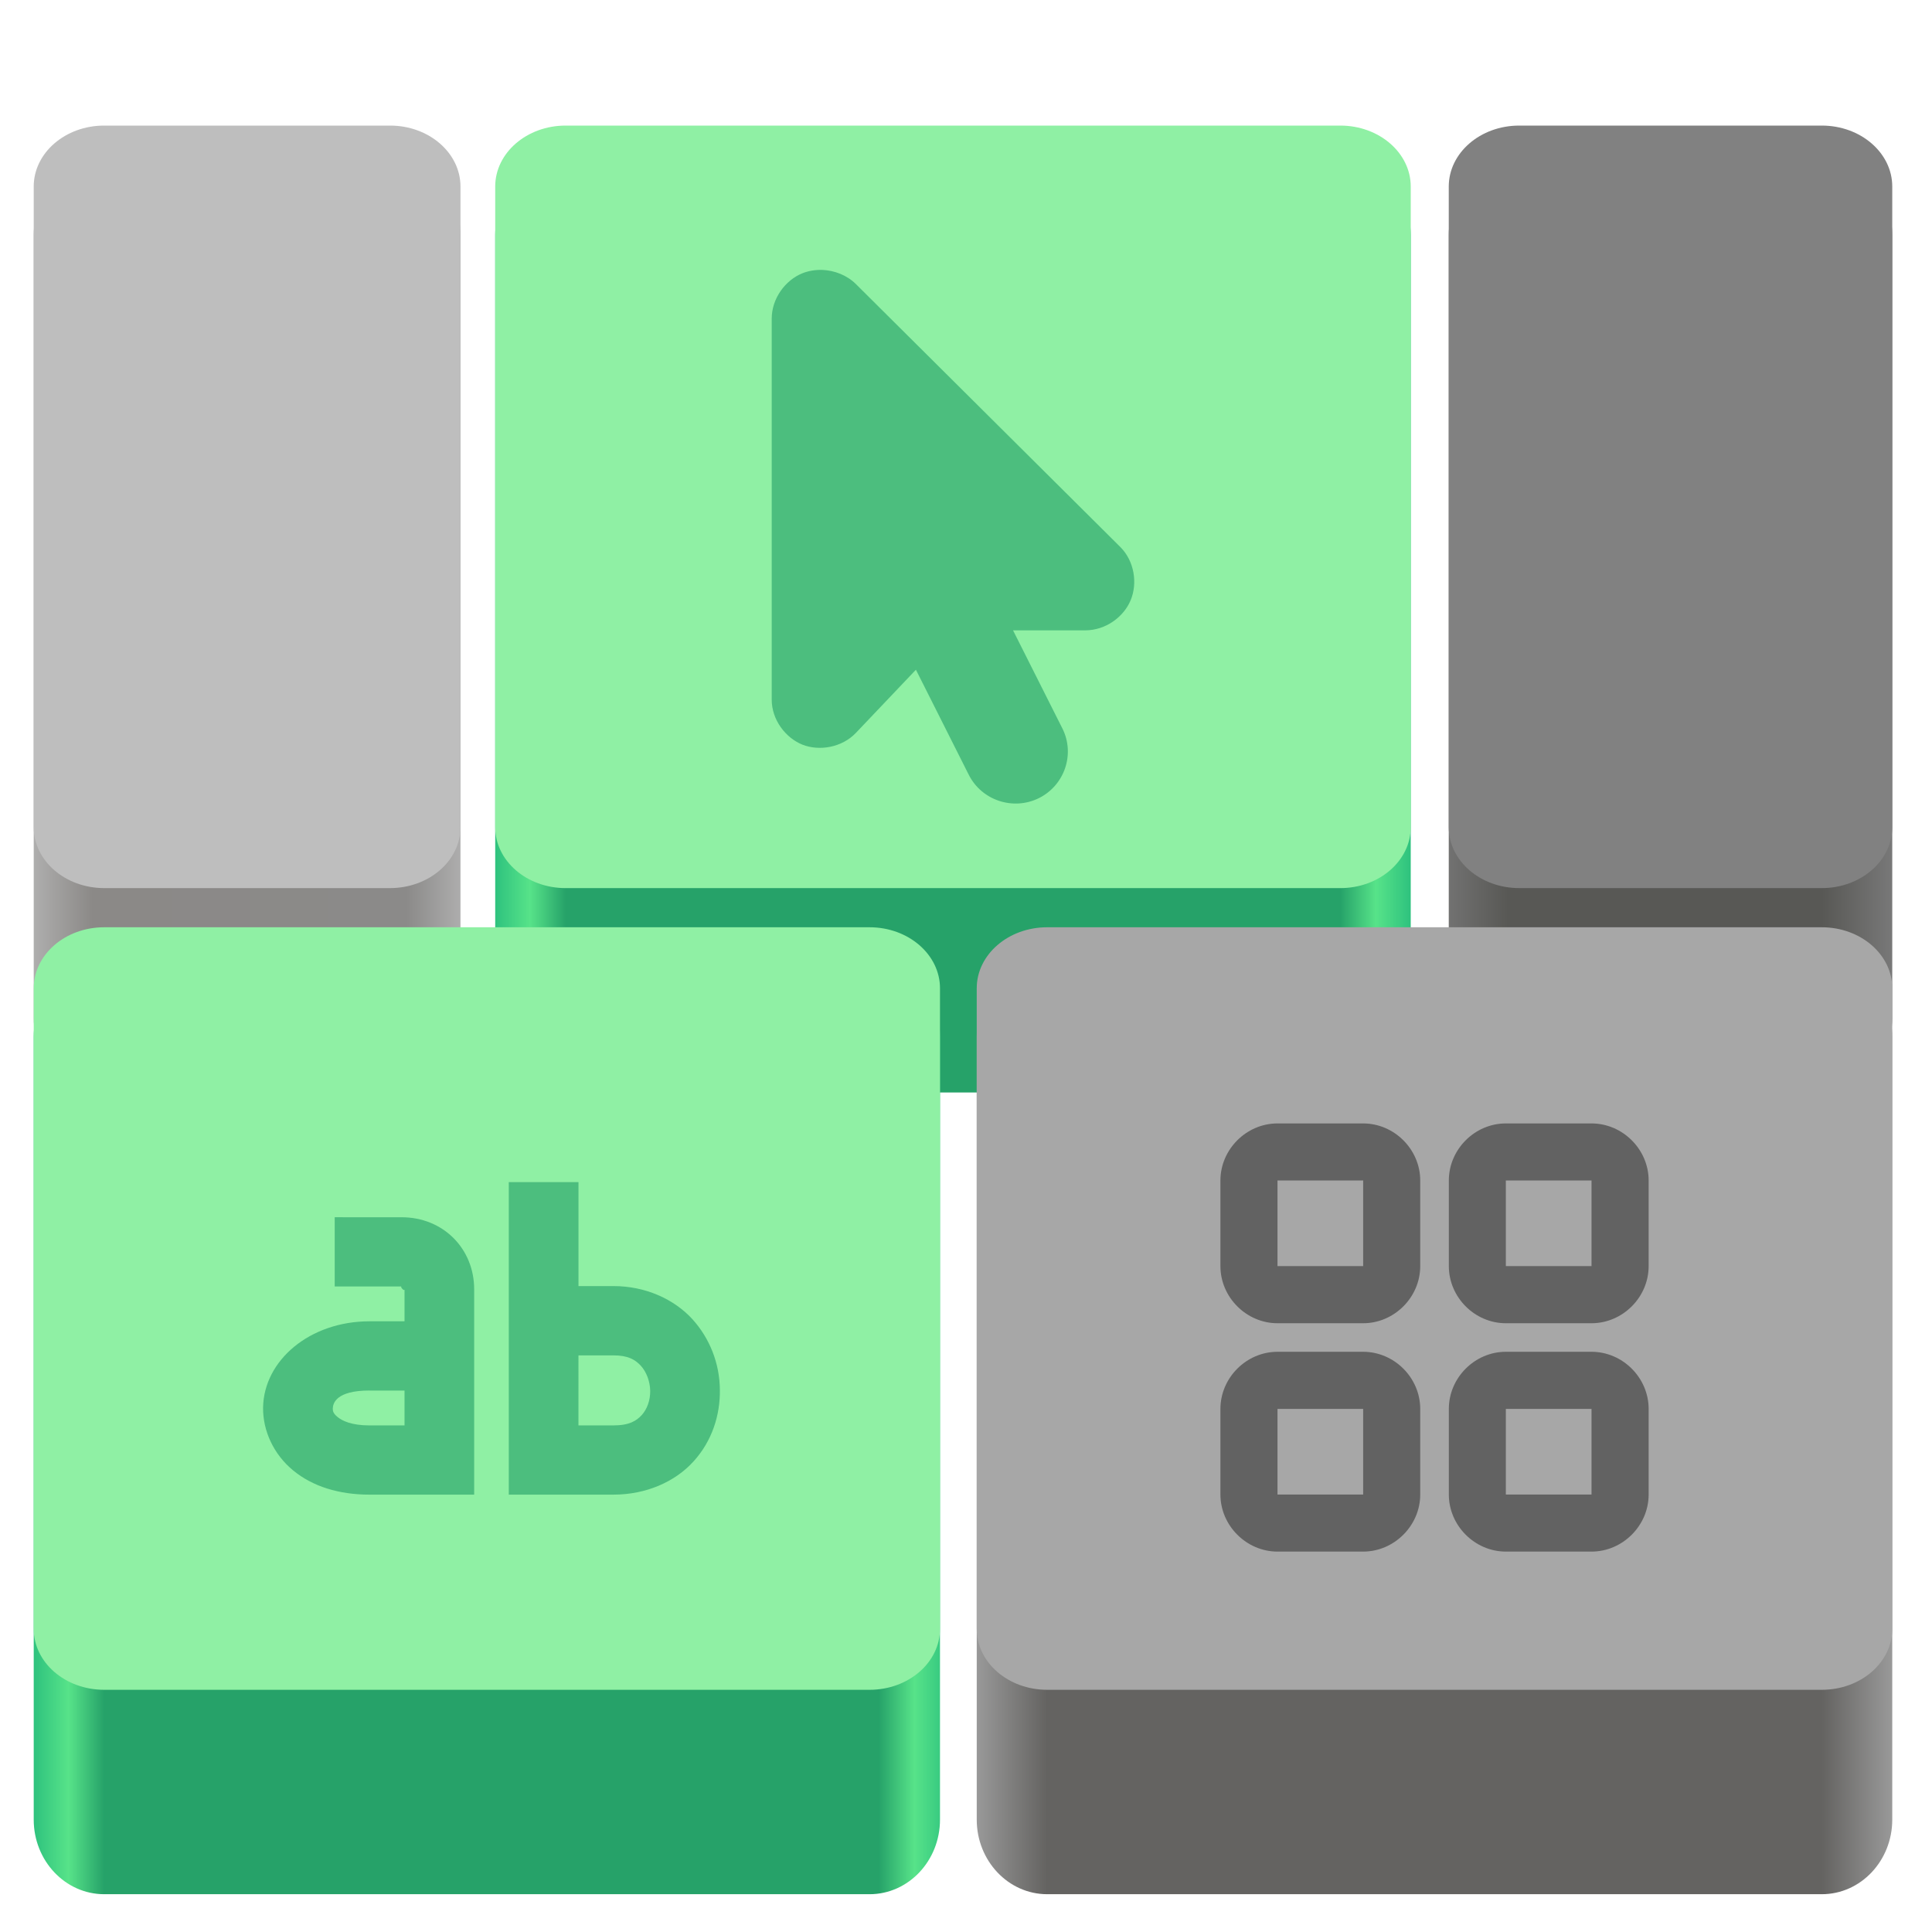
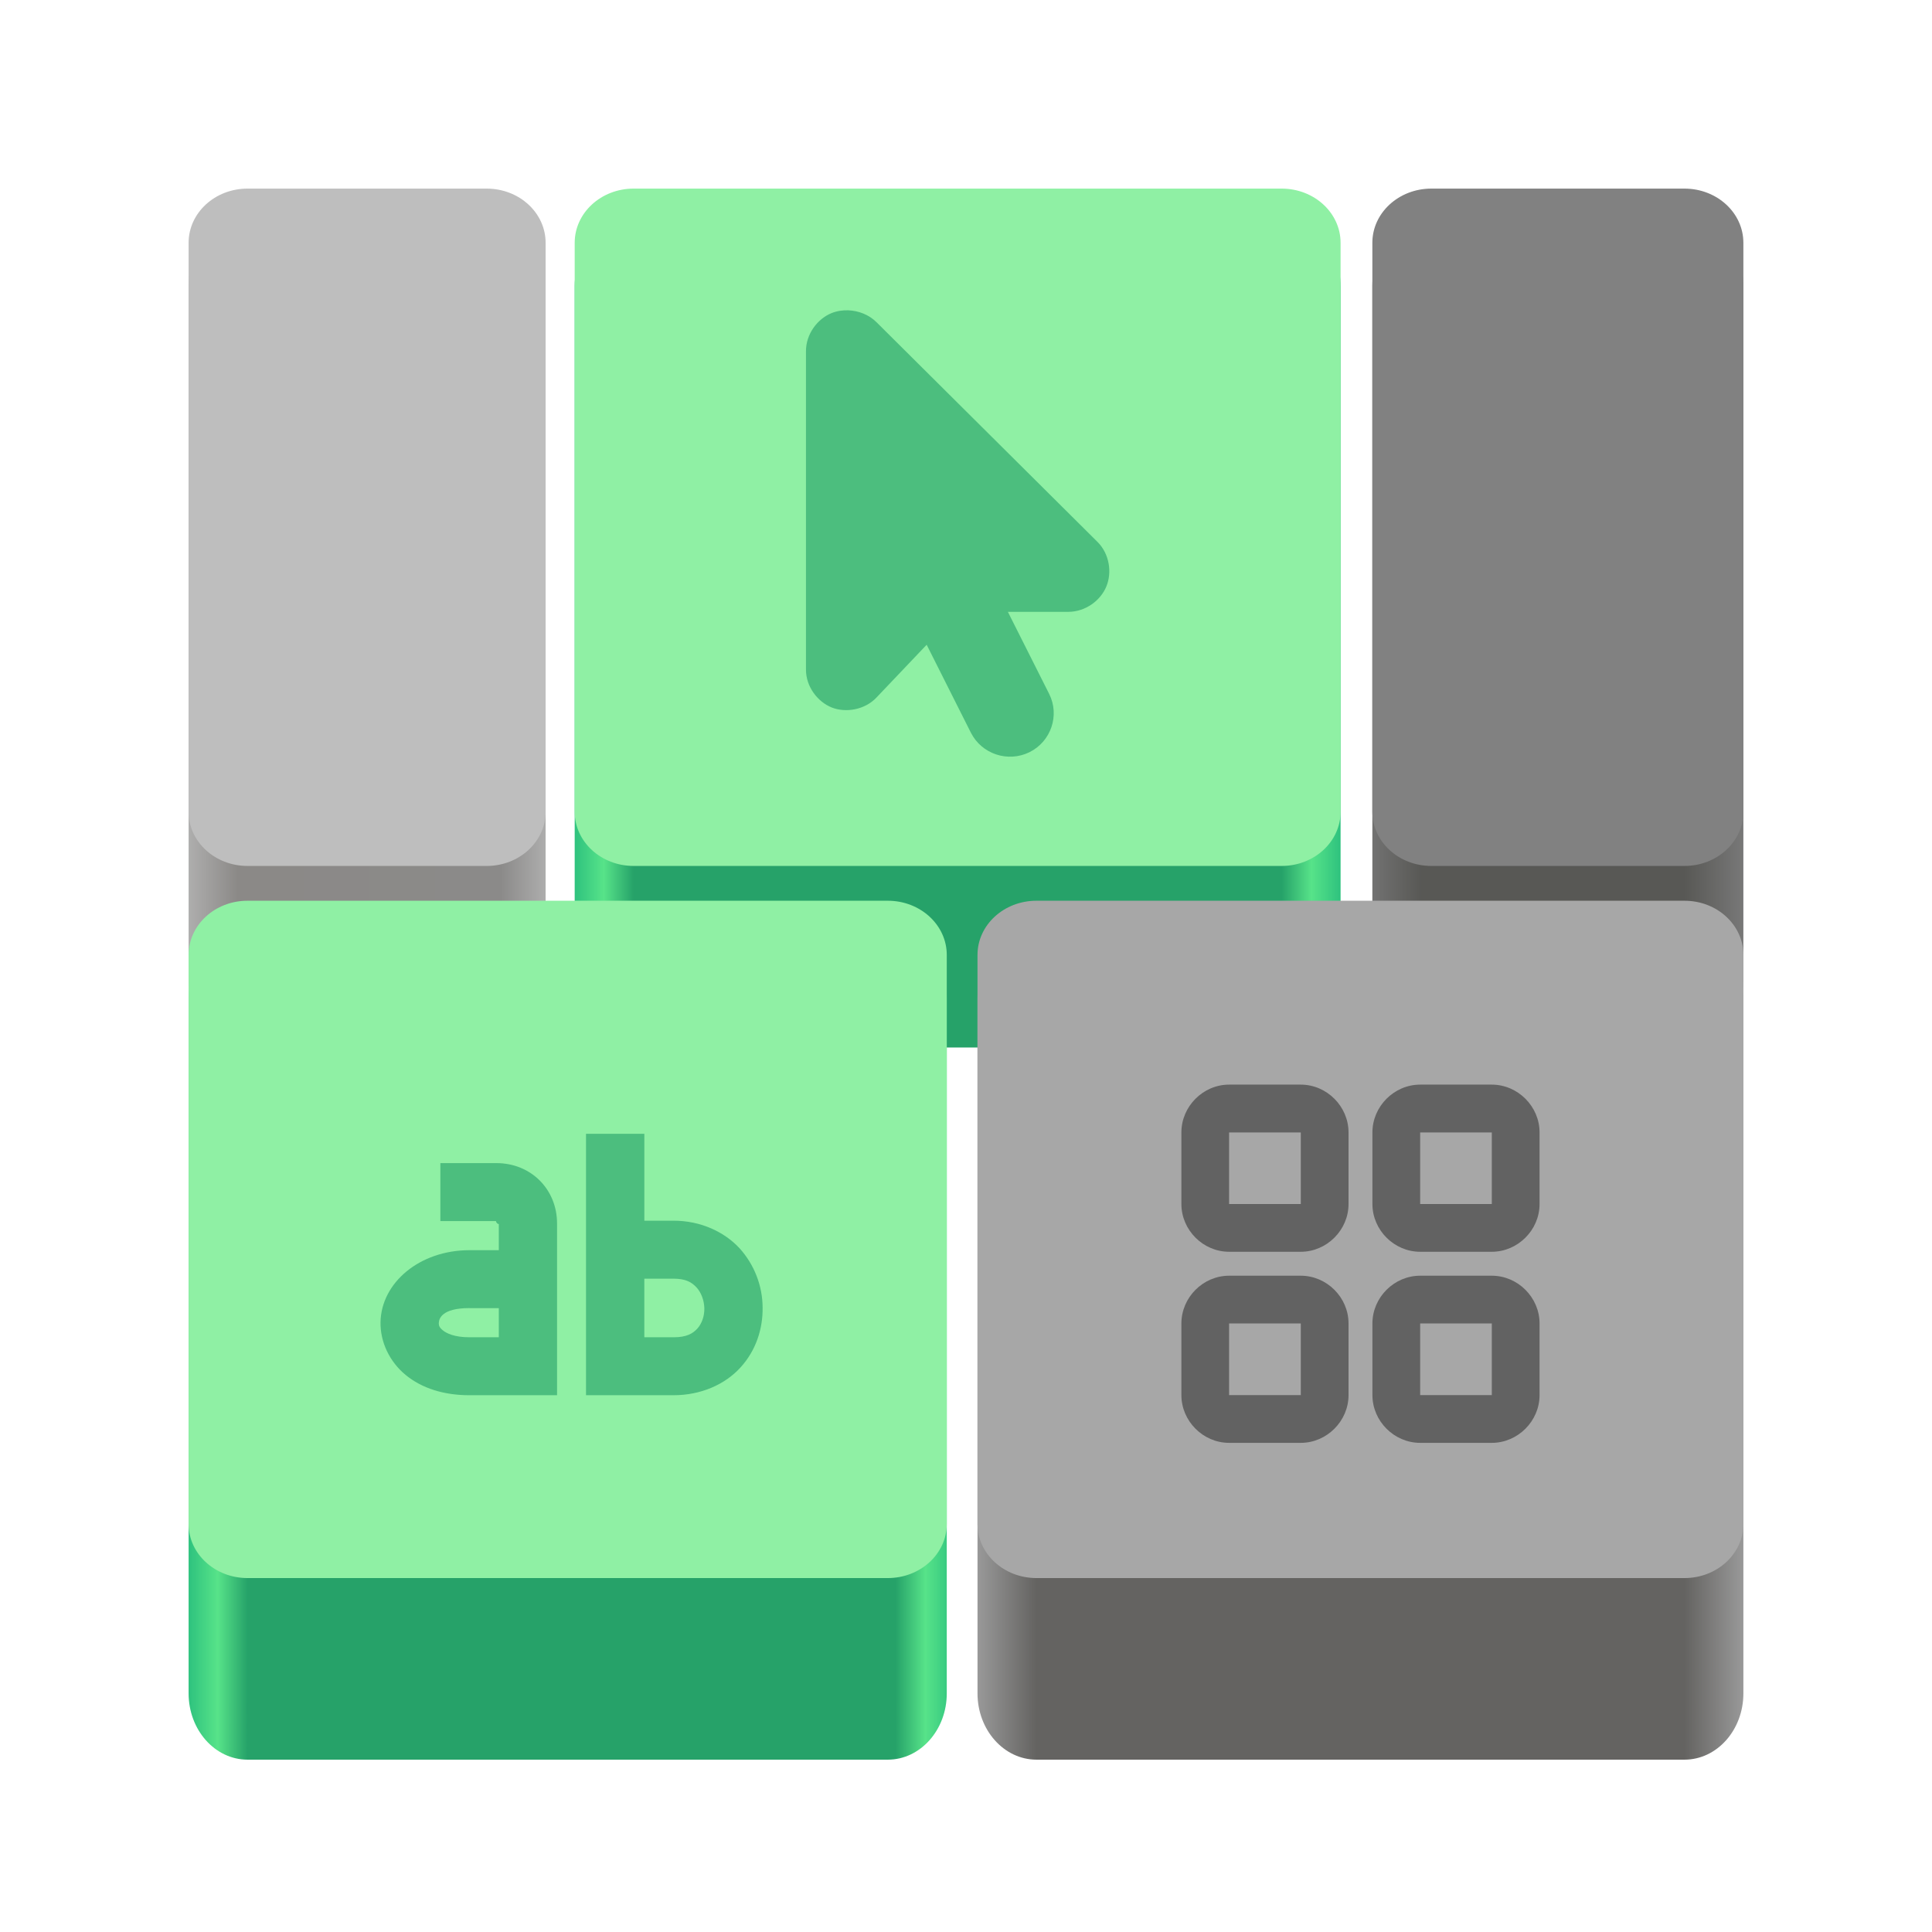
<svg xmlns="http://www.w3.org/2000/svg" xmlns:xlink="http://www.w3.org/1999/xlink" height="128px" viewBox="0 0 128 128" width="128px">
  <linearGradient id="a" gradientUnits="userSpaceOnUse">
    <stop offset="0" stop-color="#2ec27e" />
    <stop offset="0.038" stop-color="#57e389" />
    <stop offset="0.077" stop-color="#26a269" />
    <stop offset="0.923" stop-color="#26a269" />
    <stop offset="0.962" stop-color="#57e389" />
    <stop offset="1" stop-color="#2ec27e" />
  </linearGradient>
-   <linearGradient id="b" gradientTransform="matrix(0.135391 0 0 0.20309 20.81558 163.6469)" x1="88.596" x2="536.596" xlink:href="#a" y1="-449.394" y2="-449.394" />
-   <linearGradient id="c" gradientTransform="matrix(0.135391 0 0 0.20309 52.71746 216.7611)" gradientUnits="userSpaceOnUse" x1="88.596" x2="536.596" y1="-449.394" y2="-449.394">
+   <linearGradient id="b" gradientTransform="matrix(0.113263 0 0 0.180402 28.04029 150.4704)" x1="88.596" x2="536.596" xlink:href="#a" y1="-449.394" y2="-449.394" />
+   <linearGradient id="c" gradientTransform="matrix(0.113263 0 0 0.180402 54.72815 197.6509)" gradientUnits="userSpaceOnUse" x1="88.596" x2="536.596" y1="-449.394" y2="-449.394">
    <stop offset="0" stop-color="#999999" />
    <stop offset="0.077" stop-color="#646361" />
    <stop offset="0.923" stop-color="#646361" />
    <stop offset="1" stop-color="#999999" />
  </linearGradient>
-   <linearGradient id="d" gradientTransform="matrix(0.135391 0 0 0.20309 52.71746 163.647)" gradientUnits="userSpaceOnUse" x1="88.596" x2="536.596" y1="-449.394" y2="-449.394">
+   <linearGradient id="d" gradientTransform="matrix(0.113263 0 0 0.180402 54.72816 150.4705)" gradientUnits="userSpaceOnUse" x1="88.596" x2="536.596" y1="-449.394" y2="-449.394">
    <stop offset="0.5" stop-color="#787878" />
    <stop offset="0.58" stop-color="#585855" />
    <stop offset="0.923" stop-color="#585855" />
    <stop offset="1" stop-color="#787878" />
  </linearGradient>
-   <linearGradient id="e" gradientTransform="matrix(0.135391 0 0 0.20309 -41.03194 163.647)" gradientUnits="userSpaceOnUse" x1="88.596" x2="536.596" y1="-449.394" y2="-449.394">
+   <linearGradient id="e" gradientTransform="matrix(0.113263 0 0 0.180402 -23.69894 150.4705)" gradientUnits="userSpaceOnUse" x1="88.596" x2="536.596" y1="-449.394" y2="-449.394">
    <stop offset="0.498" stop-color="#b8b8b8" />
    <stop offset="0.58" stop-color="#8b8987" />
    <stop offset="0.923" stop-color="#8b8a89" />
    <stop offset="1" stop-color="#b8b8b8" />
  </linearGradient>
-   <linearGradient id="f" gradientTransform="matrix(0.135391 0 0 0.20309 -9.760395 216.7611)" x1="88.596" x2="536.596" xlink:href="#a" y1="-449.394" y2="-449.394" />
-   <path d="m 37.477 10.641 h 51.32 c 2.578 0 4.668 2.211 4.668 4.941 v 51.859 c 0 2.727 -2.09 4.938 -4.668 4.938 h -51.32 c -2.578 0 -4.668 -2.211 -4.668 -4.938 v -51.859 c 0 -2.73 2.09 -4.941 4.668 -4.941 z m 0 0" fill="url(#b)" />
-   <path d="m 69.379 63.754 h 51.32 c 2.578 0 4.668 2.211 4.668 4.938 v 51.863 c 0 2.727 -2.09 4.941 -4.668 4.941 h -51.32 c -2.578 0 -4.668 -2.215 -4.668 -4.941 v -51.863 c 0 -2.727 2.09 -4.938 4.668 -4.938 z m 0 0" fill="url(#c)" />
-   <path d="m 100.652 10.641 h 20.047 c 2.578 0 4.668 2.211 4.668 4.938 v 51.863 c 0 2.727 -2.09 4.941 -4.668 4.941 h -20.047 c -2.578 0 -4.668 -2.215 -4.668 -4.941 v -51.863 c 0 -2.727 2.09 -4.938 4.668 -4.938 z m 0 0" fill="url(#d)" />
-   <path d="m 100.652 8.32 h 20.047 c 2.578 0 4.668 1.809 4.668 4.039 v 42.441 c 0 2.23 -2.09 4.039 -4.668 4.039 h -20.047 c -2.578 0 -4.668 -1.809 -4.668 -4.039 v -42.441 c 0 -2.23 2.09 -4.039 4.668 -4.039 z m 0 0" fill="#818181" />
-   <path d="m 6.902 10.641 h 18.938 c 2.578 0 4.668 2.211 4.668 4.938 v 51.863 c 0 2.727 -2.09 4.941 -4.668 4.941 h -18.938 c -2.578 0 -4.668 -2.215 -4.668 -4.941 v -51.863 c 0 -2.727 2.09 -4.938 4.668 -4.938 z m 0 0" fill="url(#e)" />
-   <path d="m 6.902 8.32 h 18.938 c 2.578 0 4.668 1.809 4.668 4.039 v 42.441 c 0 2.23 -2.09 4.039 -4.668 4.039 h -18.938 c -2.578 0 -4.668 -1.809 -4.668 -4.039 v -42.441 c 0 -2.23 2.09 -4.039 4.668 -4.039 z m 0 0" fill="#bebebe" />
-   <path d="m 69.379 61.434 h 51.32 c 2.578 0 4.668 1.809 4.668 4.043 v 42.438 c 0 2.23 -2.09 4.039 -4.668 4.039 h -51.32 c -2.578 0 -4.668 -1.809 -4.668 -4.039 v -42.438 c 0 -2.234 2.09 -4.043 4.668 -4.043 z m 0 0" fill="#a7a7a7" />
-   <path d="m 6.902 63.754 h 50.711 c 2.574 0 4.664 2.211 4.664 4.938 v 51.863 c 0 2.727 -2.09 4.941 -4.664 4.941 h -50.711 c -2.578 0 -4.668 -2.215 -4.668 -4.941 v -51.863 c 0 -2.727 2.09 -4.938 4.668 -4.938 z m 0 0" fill="url(#f)" />
-   <path d="m 6.902 61.434 h 50.711 c 2.574 0 4.664 1.809 4.664 4.043 v 42.438 c 0 2.23 -2.09 4.039 -4.664 4.039 h -50.711 c -2.578 0 -4.668 -1.809 -4.668 -4.039 v -42.438 c 0 -2.234 2.09 -4.043 4.668 -4.043 z m 0 0" fill="#8ff0a4" />
-   <path d="m 22.176 80.645 v 4.586 h 4.43 c -0.129 0 0.195 0.363 0.195 0.188 v 2.121 h -2.32 c -3.957 0 -6.992 2.582 -7.051 5.703 c -0.023 1.559 0.711 3.125 1.992 4.176 c 1.281 1.059 3.031 1.605 5.059 1.605 h 6.934 v -13.605 c 0 -2.684 -2.043 -4.773 -4.809 -4.773 z m 2.305 11.484 h 2.32 v 2.309 h -2.32 c -1.199 0 -1.832 -0.316 -2.117 -0.559 c -0.293 -0.238 -0.316 -0.395 -0.316 -0.559 c 0.008 -0.328 0.199 -1.195 2.434 -1.195 z m 9.227 -13.809 v 20.703 h 6.934 c 2.168 0 4.086 -0.852 5.305 -2.199 c 1.227 -1.348 1.77 -3.066 1.746 -4.742 c -0.012 -1.734 -0.656 -3.398 -1.824 -4.688 c -1.215 -1.324 -3.102 -2.188 -5.227 -2.188 h -2.316 v -6.887 z m 4.617 11.477 h 2.316 c 0.977 0 1.445 0.285 1.82 0.691 c 0.367 0.406 0.605 1.027 0.617 1.656 c 0.008 0.633 -0.207 1.215 -0.555 1.602 c -0.352 0.383 -0.82 0.691 -1.883 0.691 h -2.316 z m 0 0" fill="#26a269" fill-opacity="0.639" />
-   <path d="m 37.477 8.32 h 51.32 c 2.578 0 4.668 1.809 4.668 4.039 v 42.438 c 0 2.234 -2.09 4.043 -4.668 4.043 h -51.32 c -2.578 0 -4.668 -1.809 -4.668 -4.043 v -42.438 c 0 -2.23 2.09 -4.039 4.668 -4.039 z m 0 0" fill="#8ff0a4" />
-   <path d="m 54.5 17.883 c -0.469 -0.016 -0.938 0.059 -1.352 0.227 c -1.117 0.457 -2.02 1.66 -2.02 3.004 v 25.238 c 0 1.344 0.922 2.535 2.035 2.984 c 1.109 0.438 2.609 0.199 3.539 -0.777 l 3.98 -4.188 l 3.5 6.957 c 0.855 1.703 2.941 2.391 4.645 1.551 c 1.711 -0.852 2.41 -2.922 1.559 -4.617 l -3.27 -6.5 h 4.785 c 1.355 0 2.559 -0.895 3.012 -2.008 c 0.457 -1.102 0.254 -2.582 -0.703 -3.527 l -17.508 -17.41 c -0.598 -0.59 -1.41 -0.895 -2.203 -0.934 z m 0 0" fill="#26a269" fill-opacity="0.639" />
-   <path d="m 84.637 74.43 c -2.059 0 -3.781 1.719 -3.781 3.781 v 5.672 c 0 2.066 1.723 3.785 3.781 3.785 h 5.676 c 2.059 0 3.781 -1.719 3.781 -3.785 v -5.672 c 0 -2.062 -1.723 -3.781 -3.781 -3.781 z m 15.129 0 c -2.059 0 -3.777 1.719 -3.777 3.781 v 5.672 c 0 2.066 1.719 3.785 3.777 3.785 h 5.676 c 2.062 0 3.785 -1.719 3.785 -3.785 v -5.672 c 0 -2.062 -1.723 -3.781 -3.785 -3.781 z m -15.129 3.781 h 5.676 v 5.672 h -5.676 z m 15.129 0 h 5.676 v 5.672 h -5.676 z m -15.129 11.348 c -2.059 0 -3.781 1.719 -3.781 3.785 v 5.672 c 0 2.059 1.723 3.781 3.781 3.781 h 5.676 c 2.059 0 3.781 -1.723 3.781 -3.781 v -5.672 c 0 -2.066 -1.723 -3.785 -3.781 -3.785 z m 15.129 0 c -2.059 0 -3.777 1.719 -3.777 3.785 v 5.672 c 0 2.059 1.719 3.781 3.777 3.781 h 5.676 c 2.062 0 3.785 -1.723 3.785 -3.781 v -5.672 c 0 -2.066 -1.723 -3.785 -3.785 -3.785 z m -15.129 3.785 h 5.676 v 5.672 h -5.676 z m 15.129 0 h 5.676 v 5.672 h -5.676 z m 0 0" fill="#222222" fill-opacity="0.514" />
+   <linearGradient id="f" gradientTransform="matrix(0.113263 0 0 0.180402 2.461619 197.6509)" x1="88.596" x2="536.596" xlink:href="#a" y1="-449.394" y2="-449.394" />
+   <path d="m 41.977 14.559 h 42.938 c 2.152 0 3.902 1.961 3.902 4.387 v 46.066 c 0 2.426 -1.75 4.387 -3.902 4.387 h -42.938 c -2.152 0 -3.902 -1.961 -3.902 -4.387 v -46.066 c 0 -2.426 1.75 -4.387 3.902 -4.387 z m 0 0" fill="url(#b)" />
+   <path d="m 68.668 61.738 h 42.934 c 2.156 0 3.902 1.965 3.902 4.387 v 46.066 c 0 2.422 -1.746 4.391 -3.902 4.391 h -42.934 c -2.156 0 -3.906 -1.969 -3.906 -4.391 v -46.066 c 0 -2.422 1.75 -4.387 3.906 -4.387 z m 0 0" fill="url(#c)" />
+   <path d="m 94.828 14.559 h 16.773 c 2.156 0 3.902 1.965 3.902 4.387 v 46.066 c 0 2.422 -1.746 4.391 -3.902 4.391 h -16.773 c -2.156 0 -3.906 -1.969 -3.906 -4.391 v -46.066 c 0 -2.422 1.75 -4.387 3.906 -4.387 z m 0 0" fill="url(#d)" />
+   <path d="m 94.828 12.496 h 16.773 c 2.156 0 3.902 1.605 3.902 3.59 v 37.699 c 0 1.98 -1.746 3.586 -3.902 3.586 h -16.773 c -2.156 0 -3.906 -1.605 -3.906 -3.586 v -37.699 c 0 -1.984 1.75 -3.59 3.906 -3.59 z m 0 0" fill="#818181" />
+   <path d="m 16.398 14.559 h 15.848 c 2.156 0 3.902 1.965 3.902 4.387 v 46.066 c 0 2.422 -1.746 4.391 -3.902 4.391 h -15.848 c -2.156 0 -3.902 -1.969 -3.902 -4.391 v -46.066 c 0 -2.422 1.746 -4.387 3.902 -4.387 z m 0 0" fill="url(#e)" />
+   <path d="m 16.398 12.496 h 15.848 c 2.156 0 3.902 1.605 3.902 3.59 v 37.699 c 0 1.98 -1.746 3.586 -3.902 3.586 h -15.848 c -2.156 0 -3.902 -1.605 -3.902 -3.586 v -37.699 c 0 -1.984 1.746 -3.59 3.902 -3.59 z m 0 0" fill="#bebebe" />
+   <path d="m 68.668 59.676 h 42.934 c 2.156 0 3.902 1.605 3.902 3.59 v 37.699 c 0 1.98 -1.746 3.586 -3.902 3.586 h -42.934 c -2.156 0 -3.906 -1.605 -3.906 -3.586 v -37.699 c 0 -1.984 1.75 -3.59 3.906 -3.59 z m 0 0" fill="#a7a7a7" />
+   <path d="m 16.398 61.738 h 42.422 c 2.156 0 3.906 1.965 3.906 4.387 v 46.066 c 0 2.422 -1.75 4.391 -3.906 4.391 h -42.422 c -2.156 0 -3.902 -1.969 -3.902 -4.391 v -46.066 c 0 -2.422 1.746 -4.387 3.902 -4.387 z m 0 0" fill="url(#f)" />
+   <path d="m 16.398 59.676 h 42.422 c 2.156 0 3.906 1.605 3.906 3.59 v 37.699 c 0 1.98 -1.75 3.586 -3.906 3.586 h -42.422 c -2.156 0 -3.902 -1.605 -3.902 -3.586 v -37.699 c 0 -1.984 1.746 -3.59 3.902 -3.59 z m 0 0" fill="#8ff0a4" />
+   <path d="m 29.176 77.059 v 3.84 h 3.707 c -0.105 0 0.164 0.305 0.164 0.156 v 1.773 h -1.941 c -3.312 0 -5.848 2.16 -5.895 4.77 c -0.023 1.305 0.59 2.613 1.664 3.496 c 1.07 0.883 2.535 1.344 4.23 1.344 h 5.801 v -11.383 c 0 -2.246 -1.711 -3.996 -4.023 -3.996 z m 1.93 9.609 h 1.941 v 1.93 h -1.941 c -1 0 -1.531 -0.262 -1.773 -0.465 c -0.242 -0.199 -0.262 -0.332 -0.262 -0.469 c 0.008 -0.273 0.164 -1 2.035 -1 z m 7.719 -11.551 v 17.32 h 5.801 c 1.812 0 3.418 -0.715 4.438 -1.844 c 1.027 -1.125 1.48 -2.562 1.461 -3.965 c -0.008 -1.449 -0.551 -2.844 -1.523 -3.922 c -1.02 -1.105 -2.598 -1.832 -4.375 -1.832 h -1.938 v -5.758 z m 3.863 9.598 h 1.938 c 0.816 0 1.207 0.242 1.523 0.582 c 0.309 0.34 0.504 0.855 0.516 1.383 c 0.008 0.531 -0.172 1.02 -0.465 1.344 c -0.293 0.316 -0.688 0.574 -1.574 0.574 h -1.938 z m 0 0" fill="#26a269" fill-opacity="0.639" />
+   <path d="m 41.977 12.496 h 42.938 c 2.152 0 3.902 1.605 3.902 3.59 v 37.695 c 0 1.984 -1.75 3.59 -3.902 3.59 h -42.938 c -2.152 0 -3.902 -1.605 -3.902 -3.59 v -37.695 c 0 -1.984 1.75 -3.59 3.902 -3.59 z m 0 0" fill="#8ff0a4" />
+   <path d="m 56.219 20.559 c -0.391 -0.016 -0.785 0.047 -1.133 0.188 c -0.934 0.383 -1.688 1.387 -1.688 2.512 v 21.113 c 0 1.125 0.77 2.121 1.703 2.5 c 0.93 0.367 2.184 0.164 2.961 -0.652 l 3.332 -3.504 l 2.926 5.82 c 0.719 1.426 2.461 2 3.887 1.297 c 1.43 -0.711 2.016 -2.445 1.301 -3.863 l -2.734 -5.434 h 4.004 c 1.133 0 2.141 -0.75 2.52 -1.68 c 0.383 -0.922 0.211 -2.16 -0.586 -2.953 l -14.648 -14.562 c -0.5 -0.496 -1.18 -0.75 -1.844 -0.781 z m 0 0" fill="#26a269" fill-opacity="0.639" />
+   <path d="m 81.43 71.859 c -1.723 0 -3.16 1.441 -3.16 3.168 v 4.742 c 0 1.727 1.438 3.164 3.16 3.164 h 4.75 c 1.723 0 3.164 -1.438 3.164 -3.164 v -4.742 c 0 -1.727 -1.441 -3.168 -3.164 -3.168 z m 12.66 0 c -1.727 0 -3.164 1.441 -3.164 3.168 v 4.742 c 0 1.727 1.438 3.164 3.164 3.164 h 4.746 c 1.723 0 3.164 -1.438 3.164 -3.164 v -4.742 c 0 -1.727 -1.441 -3.168 -3.164 -3.168 z m -12.66 3.168 h 4.75 v 4.742 h -4.75 z m 12.66 0 h 4.746 v 4.742 h -4.746 z m -12.66 9.492 c -1.723 0 -3.16 1.438 -3.16 3.164 v 4.746 c 0 1.723 1.438 3.164 3.16 3.164 h 4.75 c 1.723 0 3.164 -1.441 3.164 -3.164 v -4.746 c 0 -1.727 -1.441 -3.164 -3.164 -3.164 z m 12.66 0 c -1.727 0 -3.164 1.438 -3.164 3.164 v 4.746 c 0 1.723 1.438 3.164 3.164 3.164 h 4.746 c 1.723 0 3.164 -1.441 3.164 -3.164 v -4.746 c 0 -1.727 -1.441 -3.164 -3.164 -3.164 z m -12.66 3.164 h 4.75 v 4.746 h -4.75 z m 12.66 0 h 4.746 v 4.746 h -4.746 z m 0 0" fill="#222222" fill-opacity="0.514" />
</svg>
